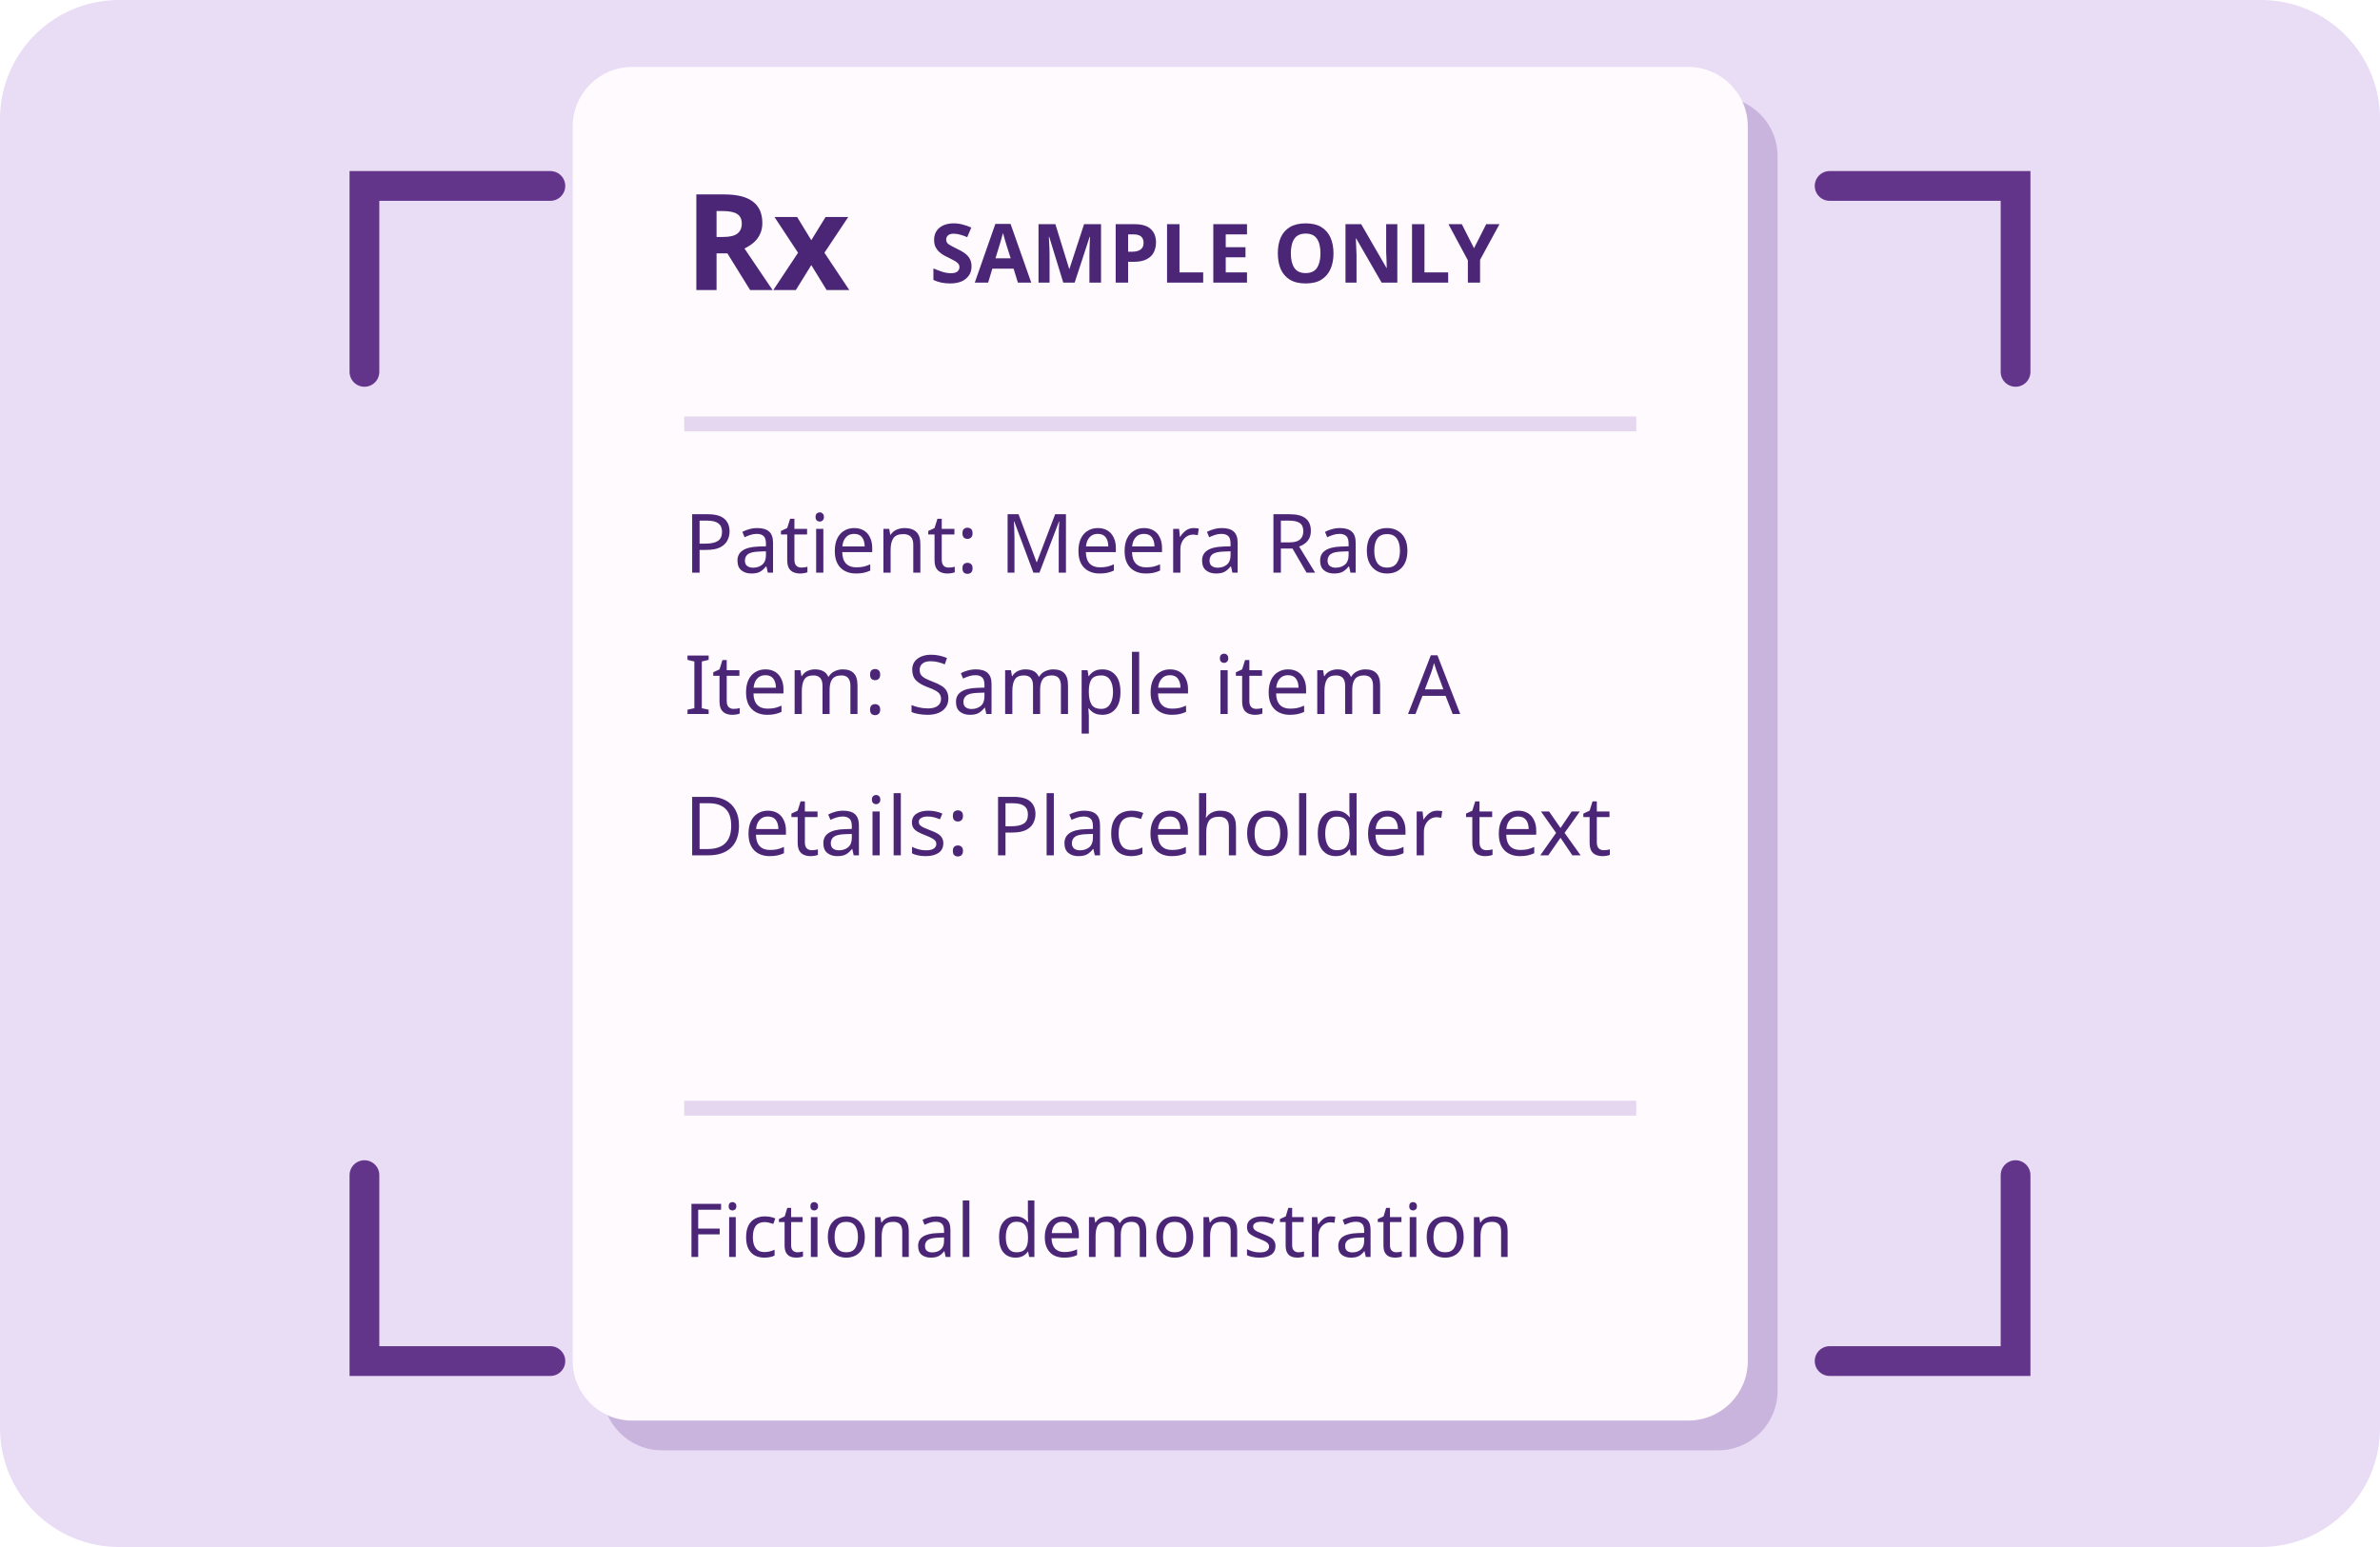
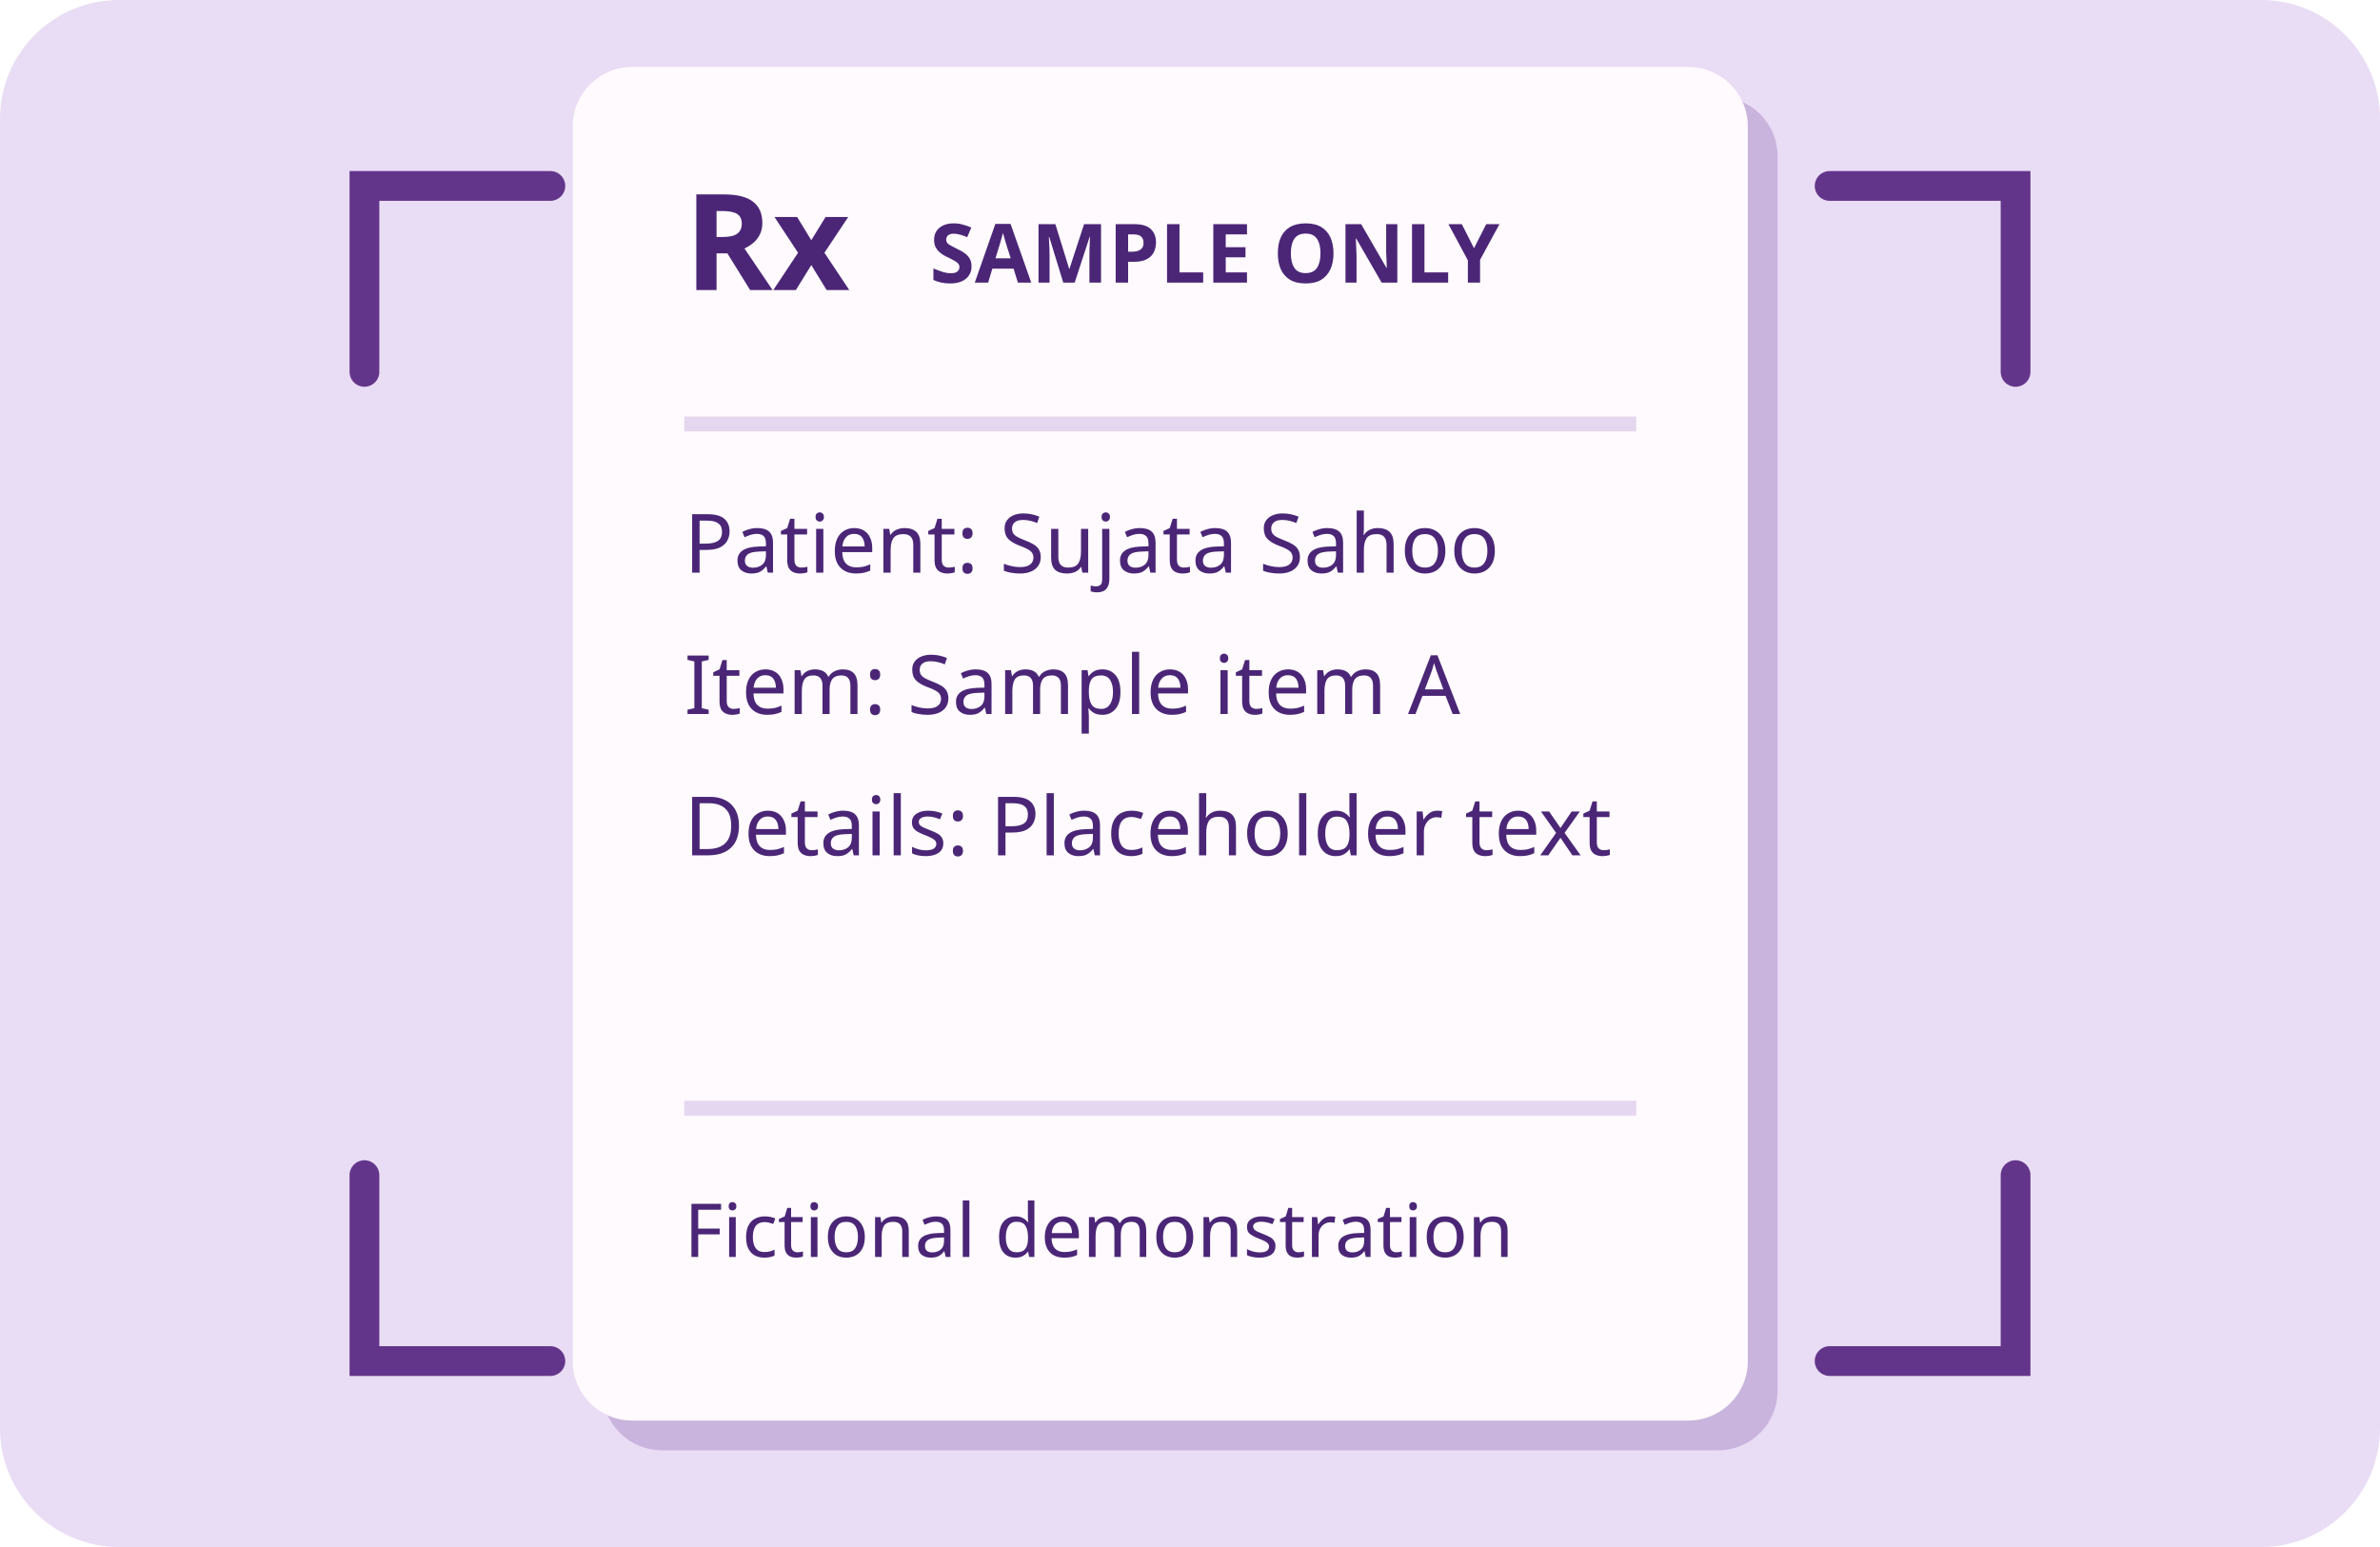
<svg xmlns="http://www.w3.org/2000/svg" viewBox="0 0 320 208">
  <rect width="320" height="208" rx="16" fill="#e9dcf5" />
  <path d="M49 50V25h25m172 0h25v25M49 158v25h25m172 0h25v-25" fill="none" stroke="#63358a" stroke-width="4" stroke-linecap="round" />
  <rect x="81" y="13" width="158" height="182" rx="8" fill="#c9b4de" />
  <rect x="77" y="9" width="158" height="182" rx="8" fill="#fffafd" />
  <path d="M92 57h128m-128 92h128" stroke="#e4d7ef" stroke-width="2" />
  <g font-family="sans-serif" fill="#4b2677">
    <text x="92" y="39" font-size="18" font-weight="bold">Rx</text>
    <text x="125" y="38" font-size="11" font-weight="bold">SAMPLE ONLY</text>
-     <text x="92" y="77" font-size="11">Patient: Meera Rao</text>
+     <text x="92" y="77" font-size="11">Patient: Sujata Sahoo</text>
    <text x="92" y="96" font-size="11">Item: Sample item A</text>
    <text x="92" y="115" font-size="11">Details: Placeholder text</text>
    <text x="92" y="169" font-size="10">Fictional demonstration</text>
  </g>
</svg>
